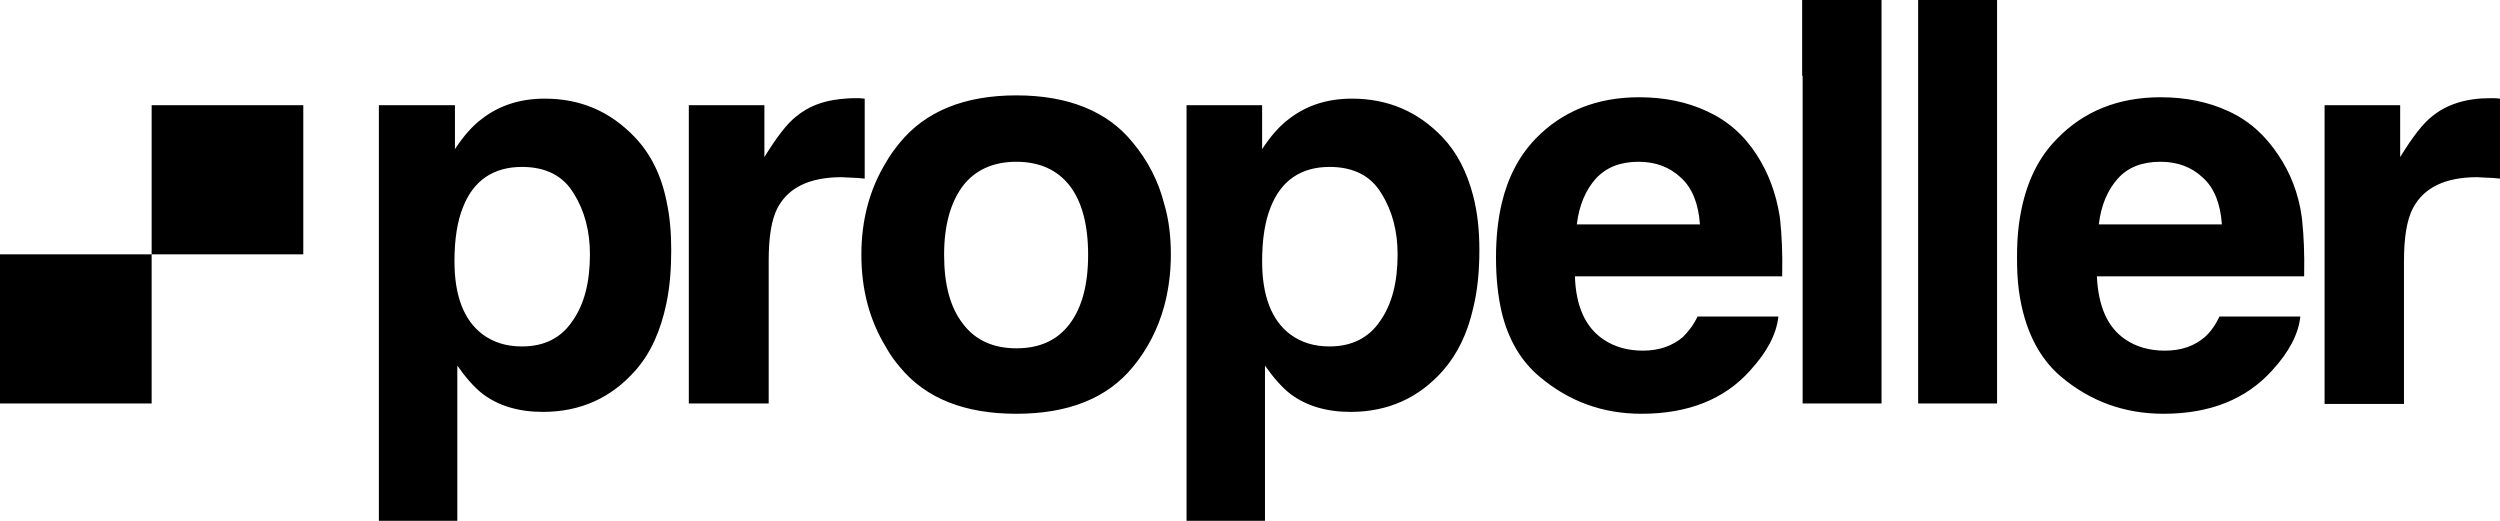
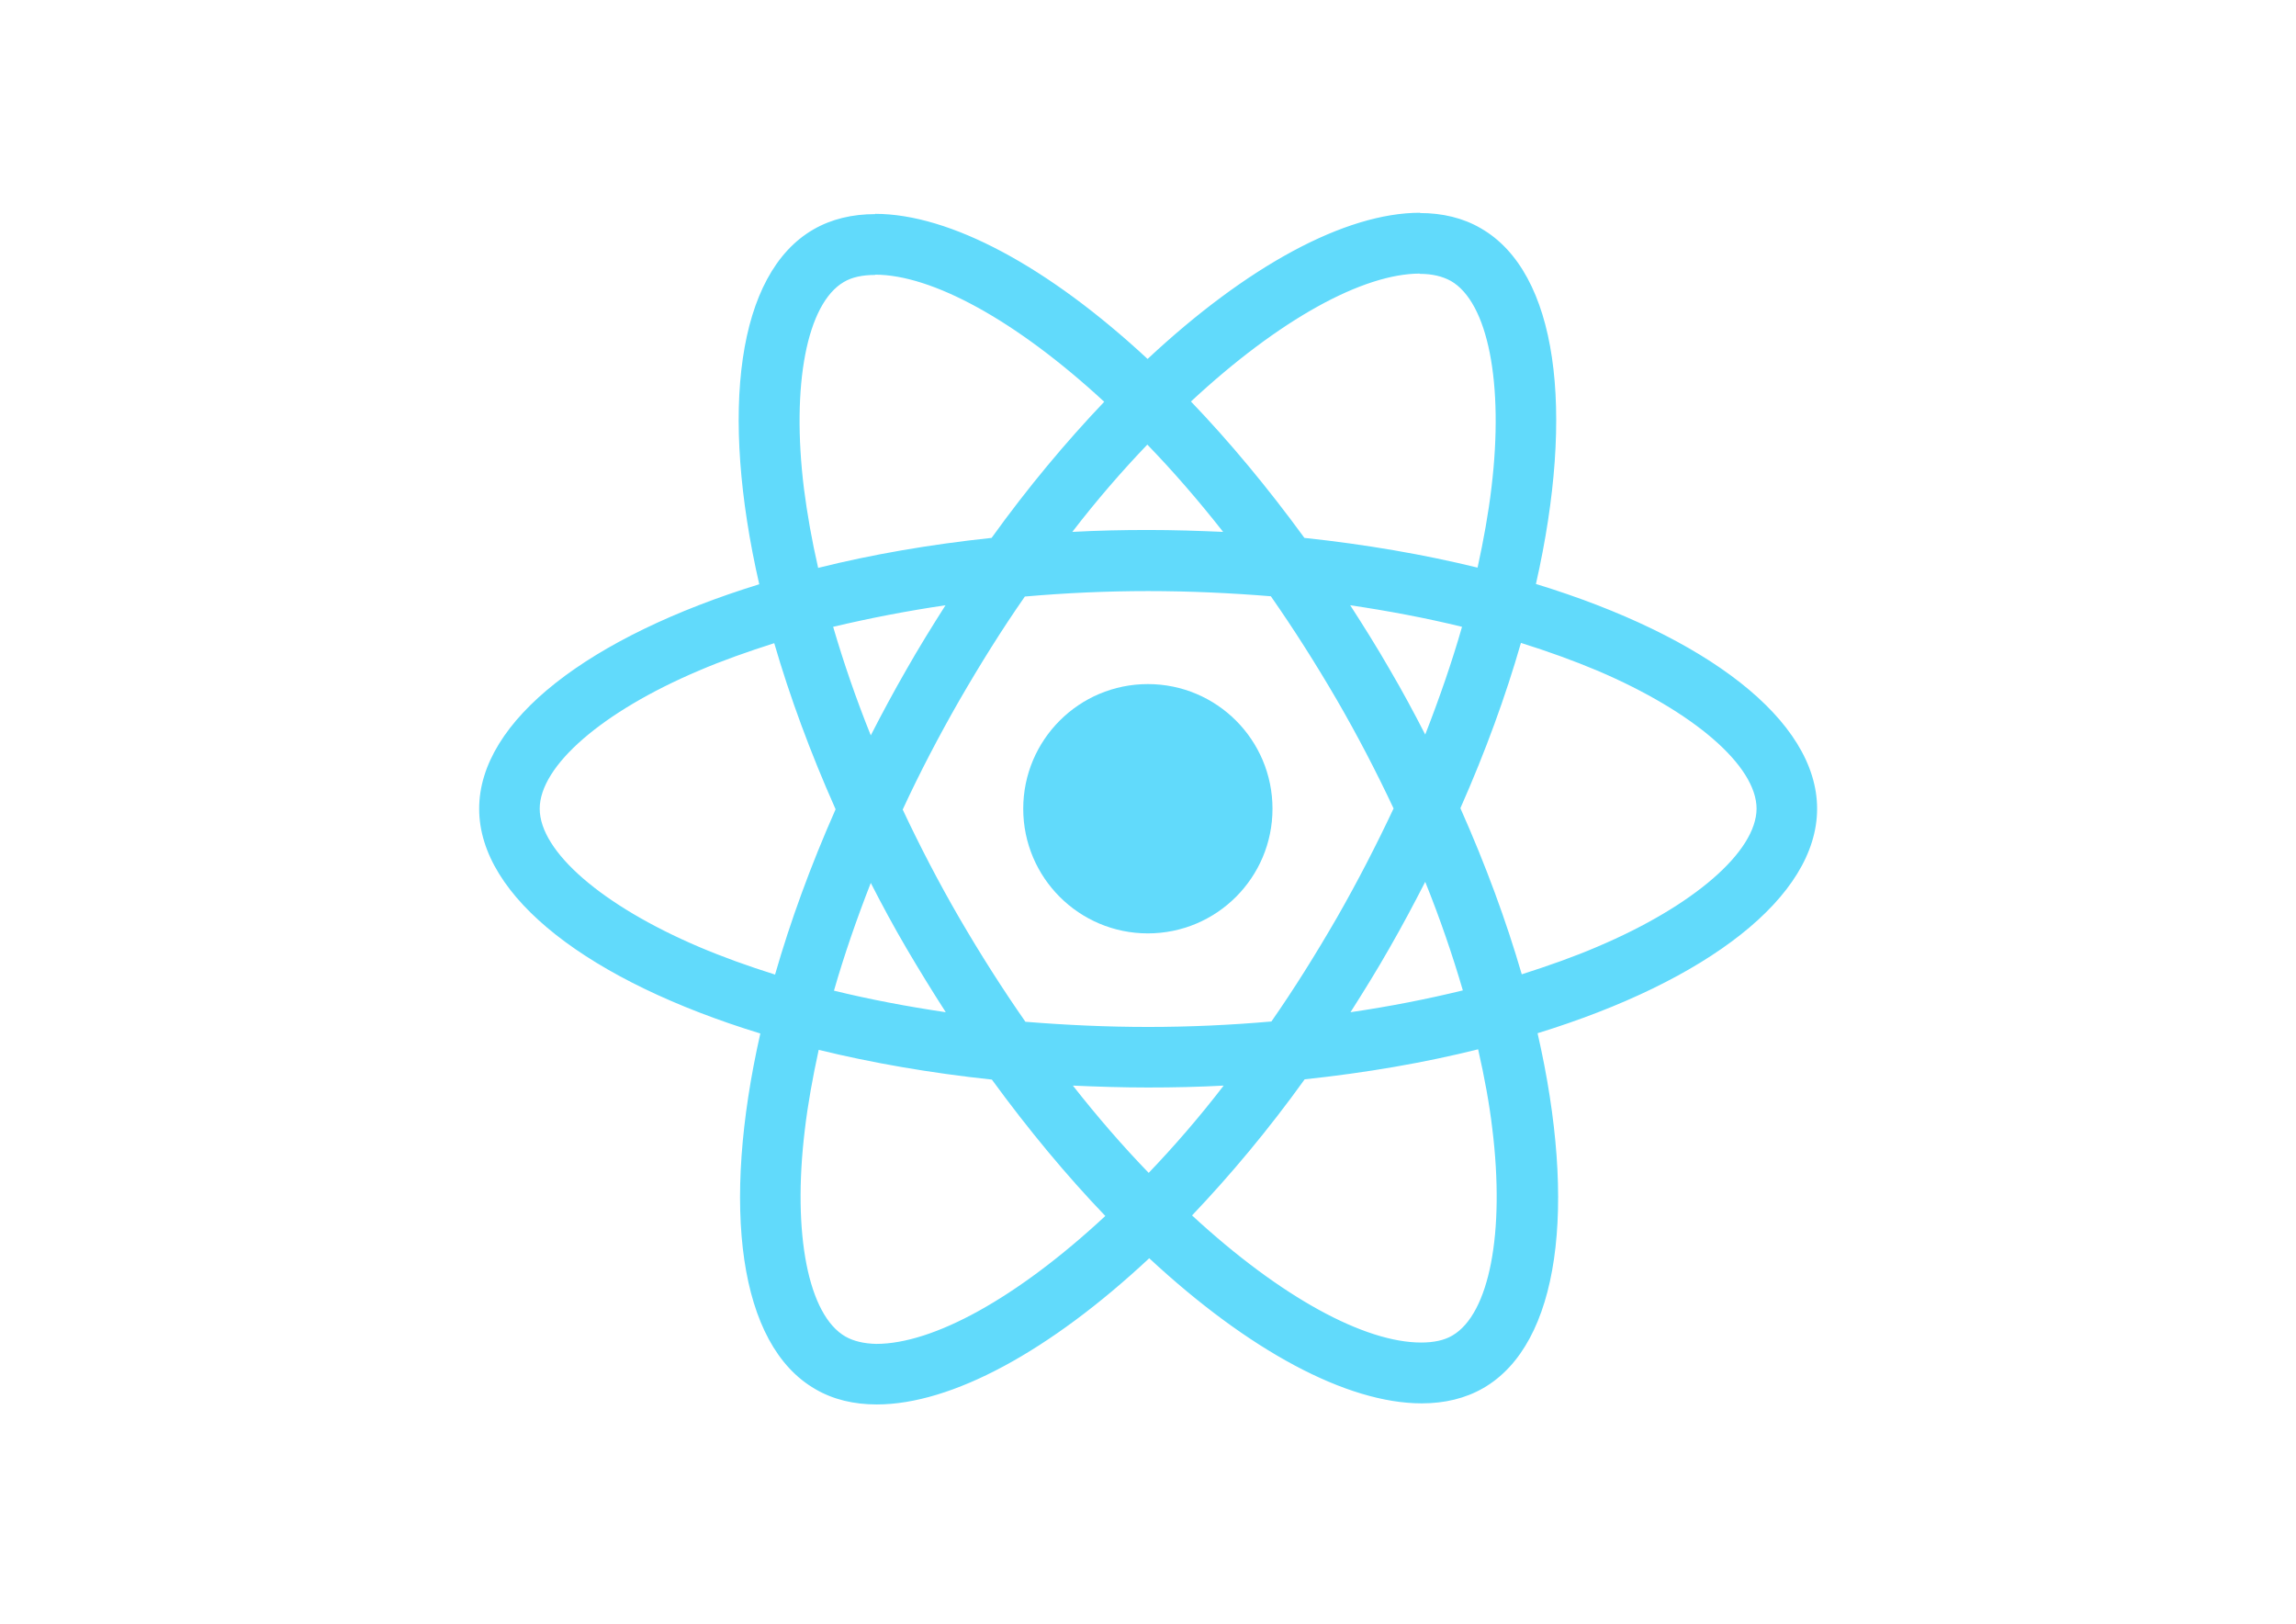
- <svg xmlns="http://www.w3.org/2000/svg" width="120" height="25" viewBox="0 0 120 25" fill="none">
-   <path fill-rule="evenodd" clip-rule="evenodd" d="M0 19.367V12.208H7.279V19.367H0ZM7.279 12.208V5.049H14.558V12.208H7.279ZM119.681 4.713C119.726 4.713 119.84 4.713 120 4.735V8.573C119.772 8.55 119.544 8.528 119.361 8.528C119.179 8.528 119.019 8.505 118.905 8.505C117.376 8.505 116.349 8.999 115.824 9.987C115.528 10.548 115.391 11.4 115.391 12.545V19.39H111.671H111.58V5.049H111.671H115.208V7.54C115.801 6.575 116.303 5.925 116.737 5.588C117.444 5.004 118.38 4.713 119.521 4.713C119.566 4.713 119.635 4.713 119.681 4.713ZM100.742 10.772H106.651C106.583 9.785 106.286 9.022 105.739 8.528C105.191 8.012 104.507 7.765 103.708 7.765C102.818 7.765 102.133 8.034 101.654 8.573C101.175 9.111 100.856 9.829 100.742 10.772ZM110.485 10.413C110.485 10.48 110.508 10.548 110.508 10.637C110.576 11.288 110.622 12.141 110.599 13.263H110.508H100.65C100.719 14.699 101.152 15.709 102.019 16.293C102.544 16.652 103.183 16.831 103.913 16.831C104.712 16.831 105.328 16.607 105.83 16.18C106.104 15.934 106.332 15.619 106.537 15.193H110.416C110.325 16.046 109.869 16.899 109.07 17.774C107.815 19.165 106.081 19.861 103.845 19.861C101.997 19.861 100.354 19.277 98.939 18.088C97.844 17.168 97.159 15.777 96.908 13.959C96.84 13.465 96.817 12.926 96.817 12.365C96.817 11.804 96.84 11.288 96.908 10.772C97.136 9.044 97.73 7.675 98.734 6.665C100.011 5.341 101.677 4.668 103.708 4.668C104.917 4.668 106.013 4.892 106.971 5.341C107.952 5.79 108.728 6.486 109.367 7.451C109.937 8.303 110.325 9.268 110.485 10.413ZM92.071 19.367V0H95.859V3.636V19.367H95.767H92.071ZM86.503 3.636V0H90.314V19.367H86.617H86.526V3.636H86.503ZM75.687 10.772H81.597C81.529 9.785 81.232 9.022 80.684 8.528C80.137 8.012 79.452 7.765 78.654 7.765C77.764 7.765 77.102 8.034 76.6 8.573C76.121 9.111 75.802 9.829 75.687 10.772ZM85.431 10.413C85.431 10.48 85.454 10.57 85.454 10.637C85.522 11.288 85.568 12.141 85.545 13.263H85.454H75.596C75.642 14.699 76.098 15.709 76.965 16.293C77.49 16.652 78.129 16.831 78.859 16.831C79.635 16.831 80.274 16.607 80.776 16.18C81.027 15.934 81.278 15.619 81.483 15.193H85.362C85.271 16.046 84.815 16.899 84.016 17.774C82.784 19.165 81.027 19.861 78.791 19.861C76.942 19.861 75.322 19.277 73.908 18.088C73.018 17.347 72.402 16.315 72.082 14.991C71.9 14.206 71.808 13.33 71.808 12.365C71.808 11.4 71.9 10.548 72.082 9.762C72.379 8.505 72.926 7.473 73.702 6.665C74.98 5.341 76.646 4.668 78.677 4.668C79.886 4.668 80.981 4.892 81.939 5.341C82.921 5.79 83.719 6.486 84.335 7.451C84.883 8.303 85.248 9.268 85.431 10.413ZM66.241 15.417C66.811 14.61 67.085 13.555 67.085 12.208C67.085 11.109 66.834 10.121 66.309 9.291C65.807 8.438 64.963 8.012 63.822 8.012C62.453 8.012 61.495 8.662 60.993 9.942C60.719 10.615 60.582 11.49 60.582 12.545C60.582 14.206 61.038 15.373 61.928 16.046C62.476 16.45 63.092 16.629 63.822 16.629C64.872 16.629 65.693 16.225 66.241 15.417ZM69.23 6.575C69.937 7.316 70.416 8.259 70.713 9.403C70.918 10.188 71.01 11.041 71.01 12.006C71.01 13.039 70.918 13.959 70.713 14.789C70.439 16.001 69.96 16.988 69.275 17.774C68.112 19.098 66.629 19.771 64.826 19.771C63.662 19.771 62.704 19.479 61.951 18.918C61.54 18.604 61.13 18.133 60.719 17.549V25H56.954V20.893V5.049H57.273H60.582V7.159C60.993 6.531 61.426 6.037 61.883 5.7C62.727 5.049 63.731 4.735 64.894 4.735C66.606 4.735 68.043 5.341 69.23 6.575ZM51.341 15.552C51.934 14.767 52.23 13.667 52.23 12.231C52.23 10.794 51.934 9.672 51.341 8.909C50.747 8.146 49.88 7.765 48.785 7.765C47.69 7.765 46.823 8.146 46.229 8.909C45.636 9.695 45.317 10.794 45.317 12.231C45.317 13.667 45.613 14.767 46.229 15.552C46.823 16.337 47.69 16.719 48.785 16.719C49.903 16.719 50.747 16.337 51.341 15.552ZM54.375 6.845C55.105 7.72 55.608 8.707 55.881 9.785C56.109 10.548 56.201 11.355 56.201 12.231C56.201 13.106 56.087 13.936 55.881 14.699C55.585 15.777 55.083 16.764 54.375 17.617C53.143 19.12 51.272 19.861 48.785 19.861C46.298 19.861 44.427 19.12 43.194 17.617C42.944 17.325 42.715 17.011 42.533 16.674C41.734 15.373 41.346 13.891 41.346 12.231C41.346 10.57 41.734 9.089 42.533 7.787C42.715 7.451 42.944 7.159 43.194 6.845C44.427 5.341 46.298 4.578 48.785 4.578C51.272 4.578 53.166 5.341 54.375 6.845ZM41.506 4.735V8.573C41.278 8.55 41.05 8.528 40.867 8.528C40.684 8.528 40.525 8.505 40.411 8.505C40.388 8.505 40.342 8.505 40.319 8.505C38.836 8.528 37.855 8.999 37.33 9.964C37.034 10.525 36.897 11.355 36.897 12.522V19.367H33.291H33.063V5.049H33.291H36.691V7.54C37.285 6.575 37.787 5.925 38.22 5.588C38.791 5.117 39.475 4.847 40.319 4.758C40.548 4.735 40.753 4.713 41.004 4.713C41.072 4.713 41.141 4.713 41.187 4.713C41.209 4.713 41.323 4.713 41.506 4.735ZM30.462 6.575C31.215 7.361 31.74 8.393 31.991 9.65C32.151 10.368 32.219 11.153 32.219 12.006C32.219 12.926 32.151 13.779 31.991 14.542C31.717 15.866 31.238 16.943 30.508 17.774C29.344 19.098 27.861 19.771 26.058 19.771C24.895 19.771 23.936 19.479 23.183 18.918C22.772 18.604 22.362 18.133 21.951 17.549V25H18.186V5.049H21.837V7.159C22.248 6.531 22.681 6.037 23.137 5.7C23.982 5.049 24.986 4.735 26.149 4.735C27.861 4.735 29.276 5.341 30.462 6.575ZM27.473 15.417C28.043 14.61 28.317 13.555 28.317 12.208C28.317 11.109 28.066 10.121 27.541 9.291C27.039 8.438 26.195 8.012 25.054 8.012C23.685 8.012 22.727 8.662 22.225 9.942C21.951 10.615 21.814 11.49 21.814 12.545C21.814 14.206 22.27 15.373 23.16 16.046C23.708 16.45 24.324 16.629 25.054 16.629C26.127 16.629 26.925 16.225 27.473 15.417Z" fill="black" />
+ <svg xmlns="http://www.w3.org/2000/svg" viewBox="0 0 841.9 595.3">
+   <g fill="#61DAFB">
+     <path d="M666.3 296.5c0-32.5-40.7-63.3-103.1-82.4 14.4-63.6 8-114.2-20.2-130.4-6.5-3.8-14.1-5.6-22.4-5.6v22.3c4.6 0 8.3.9 11.4 2.6 13.6 7.8 19.5 37.5 14.9 75.7-1.1 9.4-2.9 19.3-5.1 29.4-19.6-4.8-41-8.5-63.5-10.9-13.5-18.5-27.5-35.3-41.6-50 32.6-30.3 63.2-46.9 84-46.9V78c-27.5 0-63.5 19.6-99.9 53.6-36.4-33.8-72.4-53.2-99.9-53.2v22.3c20.7 0 51.4 16.5 84 46.6-14 14.7-28 31.4-41.3 49.9-22.6 2.4-44 6.1-63.6 11-2.3-10-4-19.7-5.2-29-4.7-38.2 1.1-67.9 14.6-75.8 3-1.8 6.9-2.6 11.5-2.6V78.5c-8.4 0-16 1.8-22.6 5.6-28.1 16.2-34.4 66.7-19.9 130.1-62.2 19.2-102.7 49.9-102.7 82.3 0 32.5 40.7 63.3 103.1 82.4-14.4 63.6-8 114.2 20.2 130.4 6.5 3.8 14.1 5.6 22.5 5.6 27.5 0 63.5-19.6 99.9-53.6 36.4 33.8 72.4 53.2 99.9 53.2 8.4 0 16-1.8 22.6-5.6 28.1-16.2 34.4-66.7 19.9-130.1 62-19.1 102.5-49.9 102.5-82.3zm-130.2-66.7c-3.7 12.9-8.3 26.2-13.5 39.5-4.1-8-8.4-16-13.1-24-4.6-8-9.5-15.8-14.4-23.4 14.2 2.1 27.9 4.7 41 7.9zm-45.8 106.5c-7.8 13.5-15.8 26.3-24.1 38.2-14.9 1.3-30 2-45.2 2-15.1 0-30.2-.7-45-1.9-8.3-11.9-16.4-24.6-24.2-38-7.6-13.1-14.5-26.4-20.8-39.8 6.2-13.4 13.2-26.8 20.7-39.9 7.8-13.5 15.8-26.3 24.1-38.2 14.9-1.3 30-2 45.2-2 15.1 0 30.2.7 45 1.9 8.3 11.9 16.4 24.6 24.2 38 7.6 13.1 14.5 26.4 20.8 39.8-6.3 13.4-13.2 26.8-20.7 39.9zm32.3-13c5.4 13.4 10 26.8 13.8 39.8-13.1 3.2-26.9 5.9-41.2 8 4.9-7.7 9.8-15.6 14.4-23.7 4.6-8 8.9-16.1 13-24.1zM421.2 430c-9.3-9.6-18.6-20.3-27.8-32 9 .4 18.2.7 27.5.7 9.4 0 18.7-.2 27.8-.7-9 11.7-18.3 22.4-27.5 32zm-74.4-58.9c-14.2-2.1-27.9-4.7-41-7.9 3.7-12.9 8.3-26.2 13.5-39.5 4.1 8 8.4 16 13.1 24 4.7 8 9.5 15.8 14.4 23.4zM420.7 163c9.3 9.6 18.6 20.3 27.8 32-9-.4-18.2-.7-27.5-.7-9.4 0-18.7.2-27.8.7 9-11.7 18.3-22.4 27.5-32zm-74 58.9c-4.9 7.7-9.8 15.6-14.4 23.7-4.6 8-8.9 16-13 24-5.4-13.4-10-26.8-13.8-39.8 13.1-3.1 26.9-5.8 41.2-7.9zm-90.5 125.2c-35.4-15.1-58.3-34.9-58.3-50.6 0-15.7 22.9-35.6 58.3-50.6 8.6-3.7 18-7 27.7-10.1 5.7 19.6 13.2 40 22.5 60.9-9.2 20.8-16.6 41.1-22.2 60.6-9.9-3.1-19.3-6.5-28-10.2zM310 490c-13.6-7.8-19.5-37.5-14.9-75.7 1.1-9.4 2.9-19.3 5.1-29.4 19.6 4.8 41 8.5 63.5 10.9 13.5 18.5 27.5 35.3 41.6 50-32.6 30.3-63.2 46.9-84 46.9-4.5-.1-8.3-1-11.3-2.7zm237.2-76.2c4.7 38.2-1.1 67.9-14.6 75.8-3 1.8-6.9 2.6-11.5 2.6-20.7 0-51.4-16.5-84-46.6 14-14.7 28-31.4 41.3-49.9 22.6-2.4 44-6.1 63.6-11 2.3 10.1 4.1 19.8 5.2 29.1zm38.5-66.7c-8.6 3.7-18 7-27.7 10.1-5.7-19.6-13.2-40-22.5-60.9 9.2-20.8 16.6-41.1 22.2-60.6 9.9 3.1 19.3 6.5 28.1 10.2 35.4 15.1 58.3 34.9 58.3 50.6-.1 15.7-23 35.6-58.4 50.6zM320.8 78.4z" />
+     <circle cx="420.9" cy="296.5" r="45.7" />
+     <path d="M520.5 78.1z" />
+   </g>
</svg>
